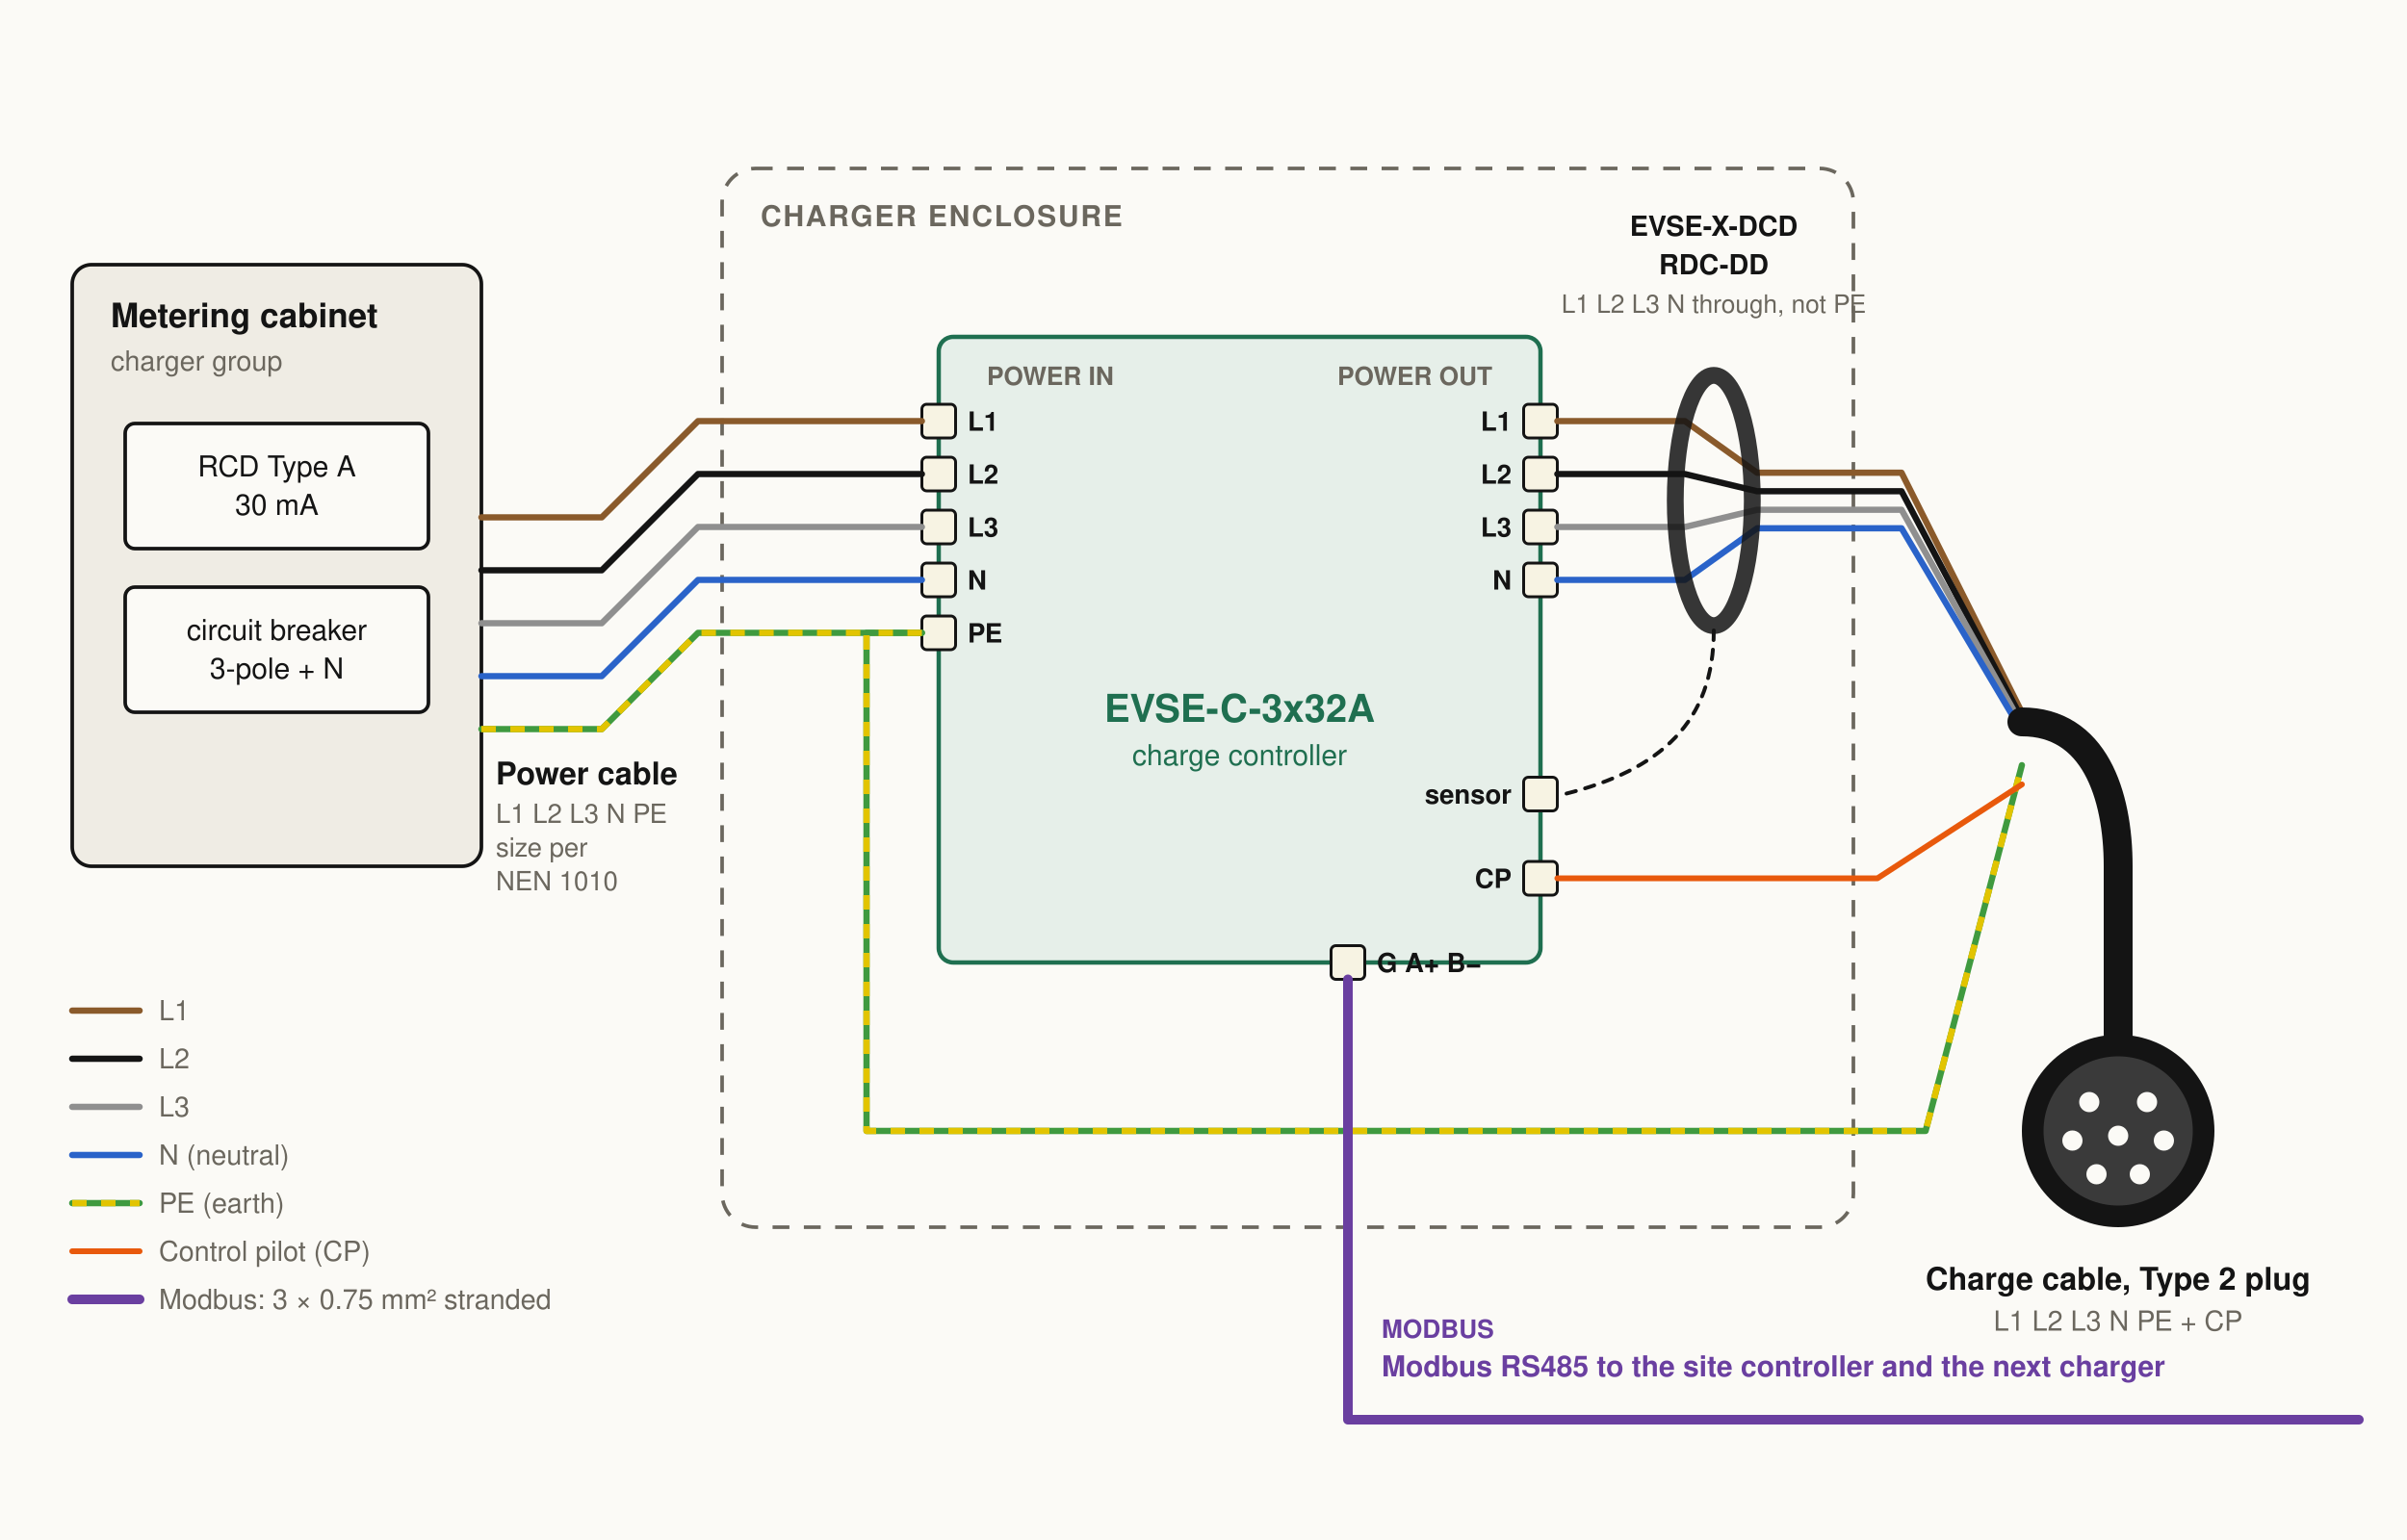
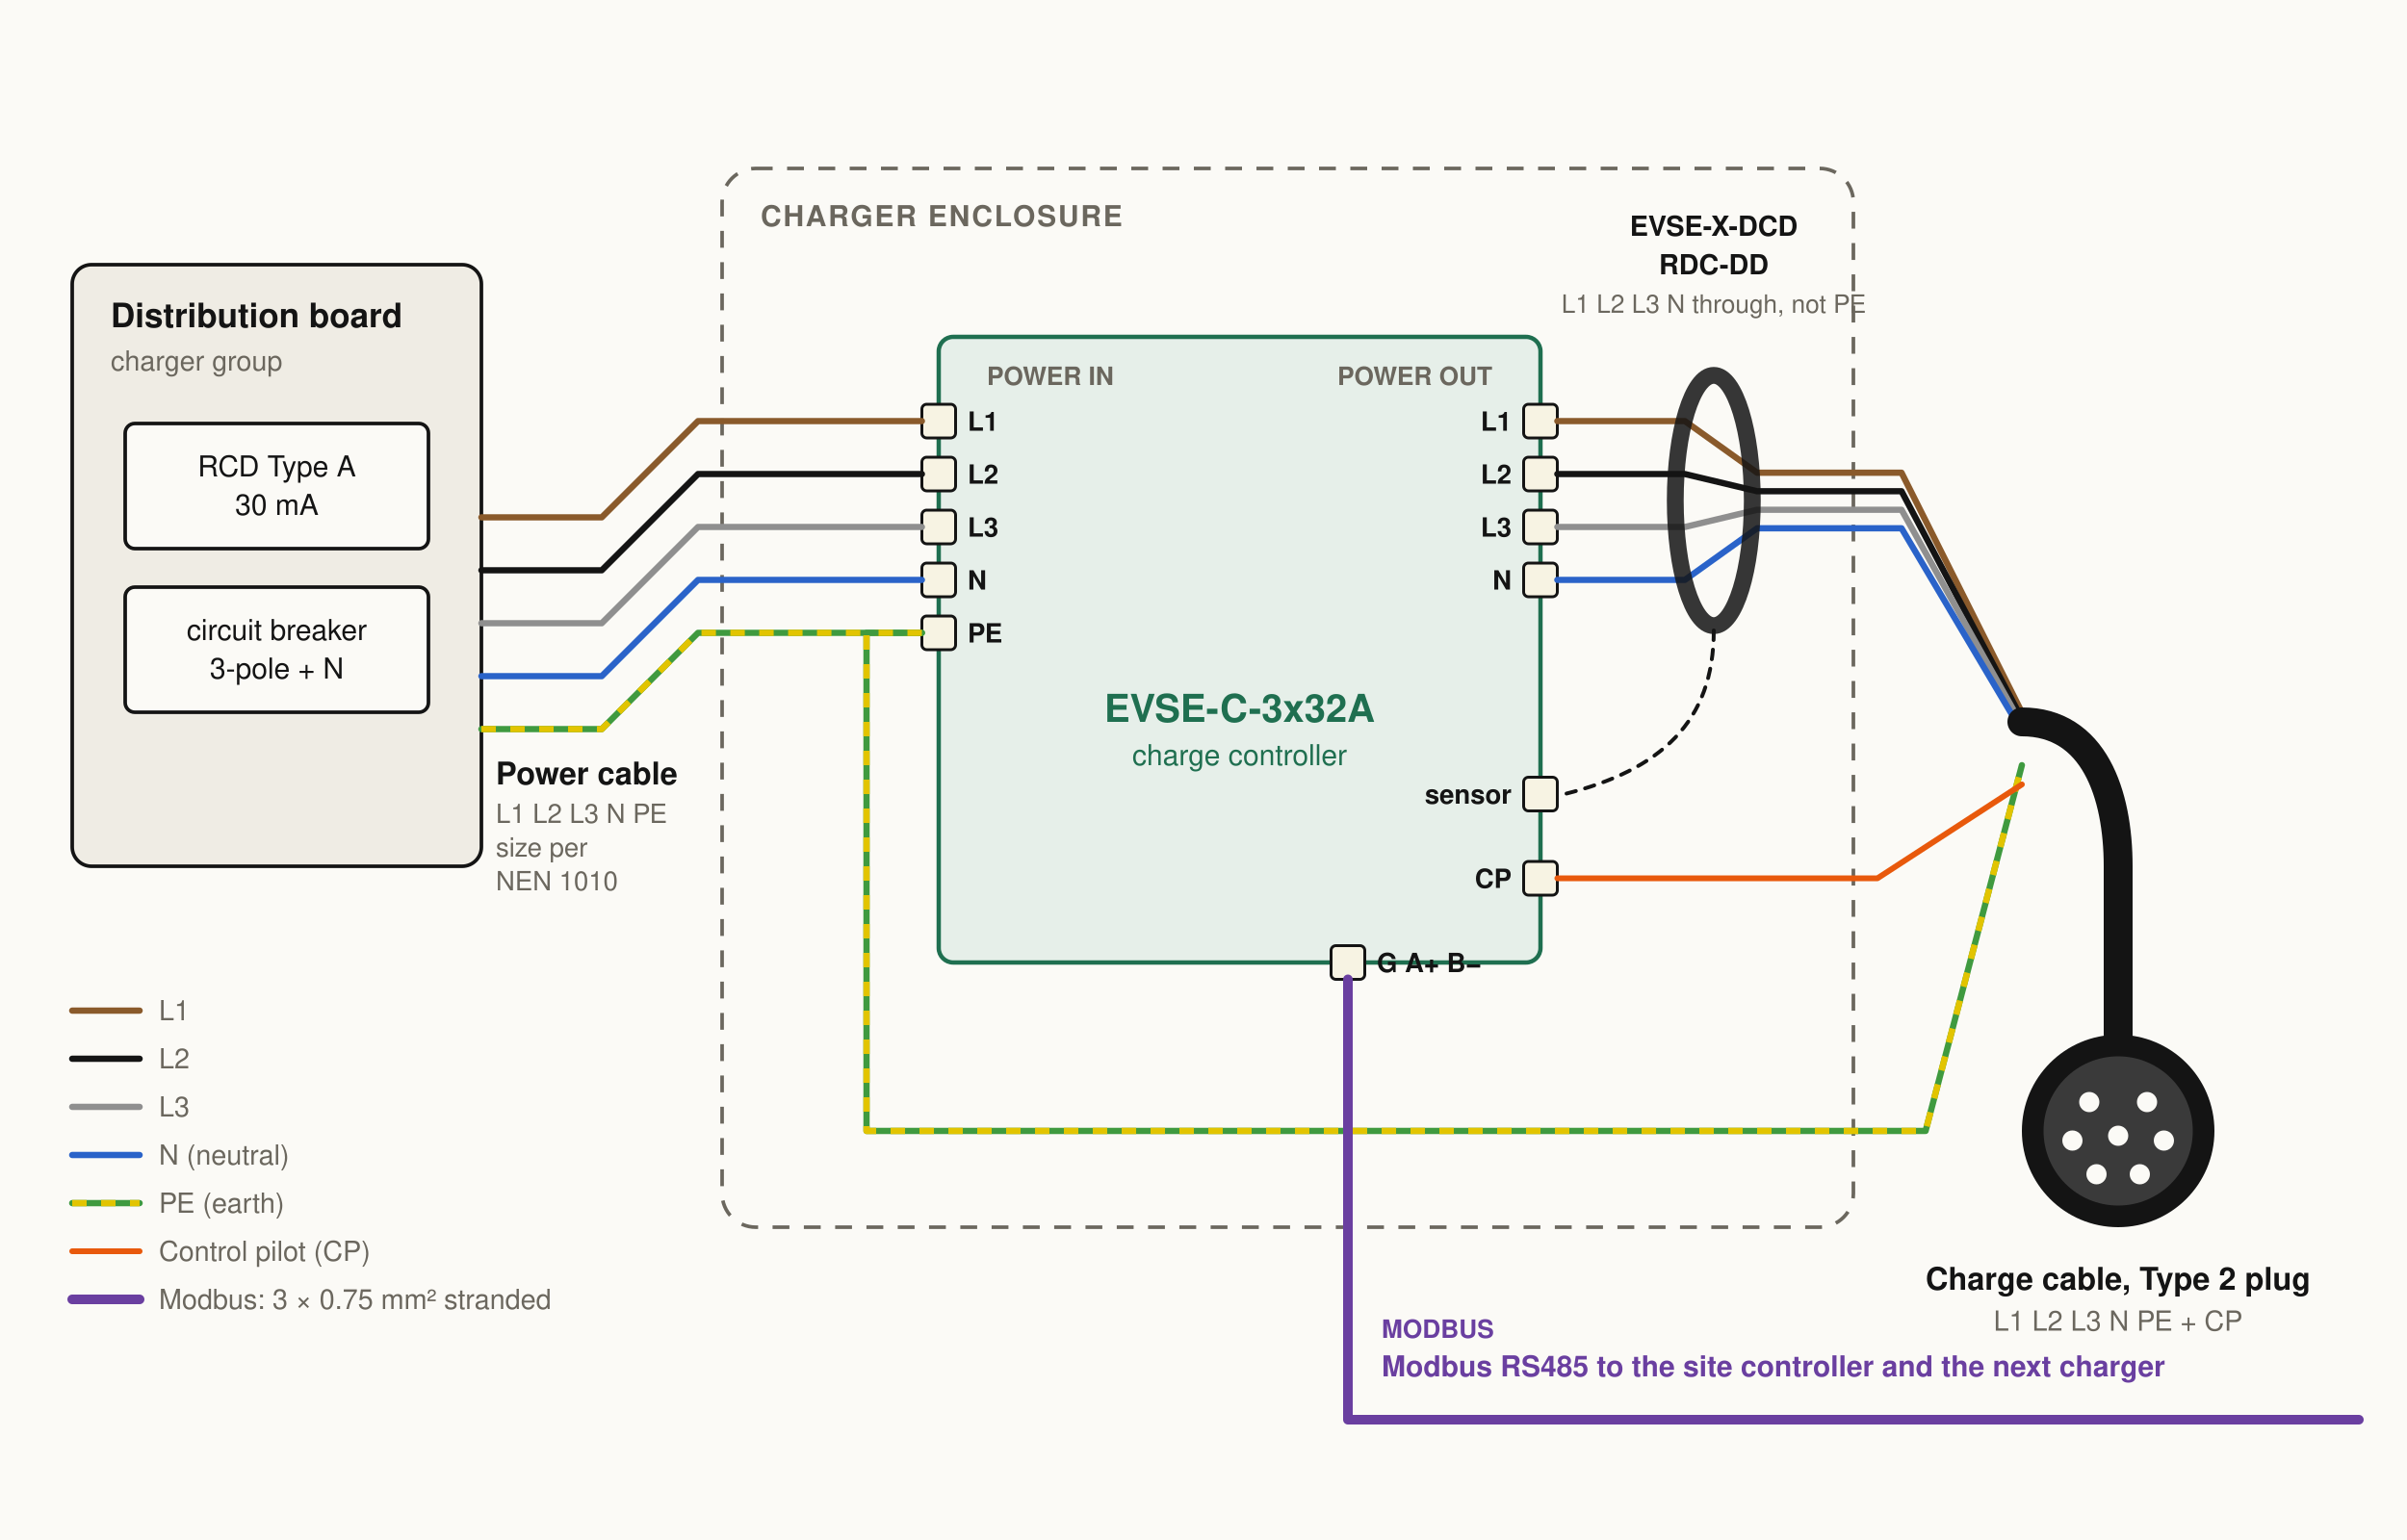
<svg xmlns="http://www.w3.org/2000/svg" viewBox="0 0 1000 640" width="1000" height="640" role="img" aria-labelledby="t d">
  <rect width="1000" height="640" fill="#fbfaf6" />
  <rect x="30" y="110" width="170" height="250" rx="8" fill="#efece4" stroke="#141414" stroke-width="1.5" />
-   <text x="46" y="136" font-family="Archivo, 'Helvetica Neue', Helvetica, Arial, sans-serif" font-size="14" font-weight="700" fill="#141414" text-anchor="start">Metering cabinet</text>
+   <text x="46" y="136" font-family="Archivo, 'Helvetica Neue', Helvetica, Arial, sans-serif" font-size="14" font-weight="700" fill="#141414" text-anchor="start">Distribution board</text>
  <text x="46" y="154" font-family="Archivo, 'Helvetica Neue', Helvetica, Arial, sans-serif" font-size="11.5" font-weight="400" fill="#6b675e" text-anchor="start">charger group</text>
  <rect x="52" y="176" width="126" height="52" rx="4" fill="#fbfaf6" stroke="#141414" stroke-width="1.5" />
  <text x="115" y="198" font-family="Archivo, 'Helvetica Neue', Helvetica, Arial, sans-serif" font-size="12" font-weight="400" fill="#141414" text-anchor="middle">RCD Type A</text>
  <text x="115" y="214" font-family="Archivo, 'Helvetica Neue', Helvetica, Arial, sans-serif" font-size="12" font-weight="400" fill="#141414" text-anchor="middle">30 mA</text>
  <rect x="52" y="244" width="126" height="52" rx="4" fill="#fbfaf6" stroke="#141414" stroke-width="1.5" />
  <text x="115" y="266" font-family="Archivo, 'Helvetica Neue', Helvetica, Arial, sans-serif" font-size="12" font-weight="400" fill="#141414" text-anchor="middle">circuit breaker</text>
  <text x="115" y="282" font-family="Archivo, 'Helvetica Neue', Helvetica, Arial, sans-serif" font-size="12" font-weight="400" fill="#141414" text-anchor="middle">3-pole + N</text>
  <rect x="300" y="70" width="470" height="440" rx="14" fill="none" stroke="#6b675e" stroke-width="1.5" stroke-dasharray="7 6" />
  <text x="316" y="94" font-family="'Archivo Narrow', 'Arial Narrow', Archivo, Helvetica, Arial, sans-serif" font-size="12" font-weight="600" fill="#6b675e" text-anchor="start" letter-spacing="0.06em">CHARGER ENCLOSURE</text>
  <rect x="390" y="140" width="250" height="260" rx="6" fill="#e6efe9" stroke="#1f6f50" stroke-width="1.8" />
  <text x="515" y="300" font-family="Archivo, 'Helvetica Neue', Helvetica, Arial, sans-serif" font-size="16" font-weight="700" fill="#1f6f50" text-anchor="middle">EVSE-C-3x32A</text>
  <text x="515" y="318" font-family="Archivo, 'Helvetica Neue', Helvetica, Arial, sans-serif" font-size="12" font-weight="400" fill="#1f6f50" text-anchor="middle">charge controller</text>
  <rect x="383" y="168" width="14" height="14" rx="2" fill="#f7f3e3" stroke="#141414" stroke-width="1.2" />
  <text x="402" y="179" font-family="'Archivo Narrow', 'Arial Narrow', Archivo, Helvetica, Arial, sans-serif" font-size="11" font-weight="600" fill="#141414" text-anchor="start">L1</text>
  <path d="M200,215 L250,215 L290,175 L383,175" fill="none" stroke="#8a5a2b" stroke-width="2.6" stroke-linecap="round" stroke-linejoin="round" />
  <rect x="383" y="190" width="14" height="14" rx="2" fill="#f7f3e3" stroke="#141414" stroke-width="1.2" />
  <text x="402" y="201" font-family="'Archivo Narrow', 'Arial Narrow', Archivo, Helvetica, Arial, sans-serif" font-size="11" font-weight="600" fill="#141414" text-anchor="start">L2</text>
  <path d="M200,237 L250,237 L290,197 L383,197" fill="none" stroke="#141414" stroke-width="2.6" stroke-linecap="round" stroke-linejoin="round" />
  <rect x="383" y="212" width="14" height="14" rx="2" fill="#f7f3e3" stroke="#141414" stroke-width="1.2" />
  <text x="402" y="223" font-family="'Archivo Narrow', 'Arial Narrow', Archivo, Helvetica, Arial, sans-serif" font-size="11" font-weight="600" fill="#141414" text-anchor="start">L3</text>
  <path d="M200,259 L250,259 L290,219 L383,219" fill="none" stroke="#8f8f8f" stroke-width="2.6" stroke-linecap="round" stroke-linejoin="round" />
  <rect x="383" y="234" width="14" height="14" rx="2" fill="#f7f3e3" stroke="#141414" stroke-width="1.2" />
  <text x="402" y="245" font-family="'Archivo Narrow', 'Arial Narrow', Archivo, Helvetica, Arial, sans-serif" font-size="11" font-weight="600" fill="#141414" text-anchor="start">N</text>
  <path d="M200,281 L250,281 L290,241 L383,241" fill="none" stroke="#2a63c9" stroke-width="2.6" stroke-linecap="round" stroke-linejoin="round" />
  <rect x="383" y="256" width="14" height="14" rx="2" fill="#f7f3e3" stroke="#141414" stroke-width="1.2" />
  <text x="402" y="267" font-family="'Archivo Narrow', 'Arial Narrow', Archivo, Helvetica, Arial, sans-serif" font-size="11" font-weight="600" fill="#141414" text-anchor="start">PE</text>
  <path d="M200,303 L250,303 L290,263 L383,263" fill="none" stroke="#3f9a3f" stroke-width="2.6" stroke-linecap="round" stroke-linejoin="round" />
  <path d="M200,303 L250,303 L290,263 L383,263" fill="none" stroke="#e2c400" stroke-width="2.6" stroke-linecap="butt" stroke-linejoin="round" stroke-dasharray="6 6" />
  <text x="206" y="326" font-family="Archivo, 'Helvetica Neue', Helvetica, Arial, sans-serif" font-size="13" font-weight="700" fill="#141414" text-anchor="start">Power cable</text>
  <text x="206" y="342" font-family="Archivo, 'Helvetica Neue', Helvetica, Arial, sans-serif" font-size="11" font-weight="400" fill="#6b675e" text-anchor="start">L1 L2 L3 N PE</text>
  <text x="206" y="356" font-family="Archivo, 'Helvetica Neue', Helvetica, Arial, sans-serif" font-size="11" font-weight="400" fill="#6b675e" text-anchor="start">size per</text>
  <text x="206" y="370" font-family="Archivo, 'Helvetica Neue', Helvetica, Arial, sans-serif" font-size="11" font-weight="400" fill="#6b675e" text-anchor="start">NEN 1010</text>
  <text x="410" y="160" font-family="'Archivo Narrow', 'Arial Narrow', Archivo, Helvetica, Arial, sans-serif" font-size="10.5" font-weight="600" fill="#6b675e" text-anchor="start">POWER IN</text>
  <text x="620" y="160" font-family="'Archivo Narrow', 'Arial Narrow', Archivo, Helvetica, Arial, sans-serif" font-size="10.5" font-weight="600" fill="#6b675e" text-anchor="end">POWER OUT</text>
  <rect x="633" y="168" width="14" height="14" rx="2" fill="#f7f3e3" stroke="#141414" stroke-width="1.2" />
  <text x="628" y="179" font-family="'Archivo Narrow', 'Arial Narrow', Archivo, Helvetica, Arial, sans-serif" font-size="11" font-weight="600" fill="#141414" text-anchor="end">L1</text>
  <path d="M647,175 L700,175 L730,196.45 L790,196.45 L840,296.04" fill="none" stroke="#8a5a2b" stroke-width="2.6" stroke-linecap="round" stroke-linejoin="round" />
  <rect x="633" y="190" width="14" height="14" rx="2" fill="#f7f3e3" stroke="#141414" stroke-width="1.2" />
  <text x="628" y="201" font-family="'Archivo Narrow', 'Arial Narrow', Archivo, Helvetica, Arial, sans-serif" font-size="11" font-weight="600" fill="#141414" text-anchor="end">L2</text>
  <path d="M647,197 L700,197 L730,204.15 L790,204.15 L840,298.68" fill="none" stroke="#141414" stroke-width="2.6" stroke-linecap="round" stroke-linejoin="round" />
  <rect x="633" y="212" width="14" height="14" rx="2" fill="#f7f3e3" stroke="#141414" stroke-width="1.2" />
  <text x="628" y="223" font-family="'Archivo Narrow', 'Arial Narrow', Archivo, Helvetica, Arial, sans-serif" font-size="11" font-weight="600" fill="#141414" text-anchor="end">L3</text>
  <path d="M647,219 L700,219 L730,211.85 L790,211.85 L840,301.32" fill="none" stroke="#8f8f8f" stroke-width="2.6" stroke-linecap="round" stroke-linejoin="round" />
  <rect x="633" y="234" width="14" height="14" rx="2" fill="#f7f3e3" stroke="#141414" stroke-width="1.2" />
  <text x="628" y="245" font-family="'Archivo Narrow', 'Arial Narrow', Archivo, Helvetica, Arial, sans-serif" font-size="11" font-weight="600" fill="#141414" text-anchor="end">N</text>
  <path d="M647,241 L700,241 L730,219.55 L790,219.55 L840,303.96" fill="none" stroke="#2a63c9" stroke-width="2.6" stroke-linecap="round" stroke-linejoin="round" />
  <ellipse cx="712" cy="208" rx="16" ry="52" fill="none" stroke="#141414" stroke-width="7" opacity=".85" />
  <text x="712" y="98" font-family="Archivo, 'Helvetica Neue', Helvetica, Arial, sans-serif" font-size="11.5" font-weight="600" fill="#141414" text-anchor="middle">EVSE-X-DCD</text>
  <text x="712" y="114" font-family="Archivo, 'Helvetica Neue', Helvetica, Arial, sans-serif" font-size="11.5" font-weight="600" fill="#141414" text-anchor="middle">RDC-DD</text>
  <text x="712" y="130" font-family="Archivo, 'Helvetica Neue', Helvetica, Arial, sans-serif" font-size="10.5" font-weight="400" fill="#6b675e" text-anchor="middle">L1 L2 L3 N through, not PE</text>
  <path d="M712,262 C712,300 690,320 650,330" fill="none" stroke="#141414" stroke-width="1.6" stroke-linecap="round" stroke-linejoin="round" stroke-dasharray="4 4" />
  <rect x="633" y="323" width="14" height="14" rx="2" fill="#f7f3e3" stroke="#141414" stroke-width="1.2" />
  <text x="628" y="334" font-family="'Archivo Narrow', 'Arial Narrow', Archivo, Helvetica, Arial, sans-serif" font-size="11" font-weight="600" fill="#141414" text-anchor="end">sensor</text>
  <path d="M383,263 L360,263 L360,470 L800,470 L840,318" fill="none" stroke="#3f9a3f" stroke-width="2.6" stroke-linecap="round" stroke-linejoin="round" />
  <path d="M383,263 L360,263 L360,470 L800,470 L840,318" fill="none" stroke="#e2c400" stroke-width="2.6" stroke-linecap="butt" stroke-linejoin="round" stroke-dasharray="6 6" />
  <rect x="633" y="358" width="14" height="14" rx="2" fill="#f7f3e3" stroke="#141414" stroke-width="1.2" />
  <text x="628" y="369" font-family="'Archivo Narrow', 'Arial Narrow', Archivo, Helvetica, Arial, sans-serif" font-size="11" font-weight="600" fill="#141414" text-anchor="end">CP</text>
  <path d="M647,365 L780,365 L840,326" fill="none" stroke="#e8590c" stroke-width="2.4" stroke-linecap="round" stroke-linejoin="round" />
  <path d="M840,300 C870,300 880,330 880,360 L880,430" fill="none" stroke="#141414" stroke-width="12" stroke-linecap="round" stroke-linejoin="round" />
  <circle cx="880" cy="470" r="40" fill="#141414" />
  <circle cx="880" cy="470" r="31" fill="#3a3a3a" />
  <circle cx="868" cy="458" r="4.2" fill="#fbfaf6" />
  <circle cx="892" cy="458" r="4.2" fill="#fbfaf6" />
  <circle cx="861" cy="474" r="4.2" fill="#fbfaf6" />
  <circle cx="880" cy="472" r="4.2" fill="#fbfaf6" />
  <circle cx="899" cy="474" r="4.2" fill="#fbfaf6" />
  <circle cx="871" cy="488" r="4.2" fill="#fbfaf6" />
  <circle cx="889" cy="488" r="4.2" fill="#fbfaf6" />
  <text x="880" y="536" font-family="Archivo, 'Helvetica Neue', Helvetica, Arial, sans-serif" font-size="13" font-weight="700" fill="#141414" text-anchor="middle">Charge cable, Type 2 plug</text>
  <text x="880" y="553" font-family="Archivo, 'Helvetica Neue', Helvetica, Arial, sans-serif" font-size="11.5" font-weight="400" fill="#6b675e" text-anchor="middle">L1 L2 L3 N PE + CP</text>
  <rect x="553" y="393" width="14" height="14" rx="2" fill="#f7f3e3" stroke="#141414" stroke-width="1.2" />
  <text x="572" y="404" font-family="'Archivo Narrow', 'Arial Narrow', Archivo, Helvetica, Arial, sans-serif" font-size="11" font-weight="600" fill="#141414" text-anchor="start">G A+ B−</text>
  <path d="M560,407 L560,590 L980,590" fill="none" stroke="#6a3fa0" stroke-width="4" stroke-linecap="round" stroke-linejoin="round" />
  <text x="574" y="572" font-family="Archivo, 'Helvetica Neue', Helvetica, Arial, sans-serif" font-size="12" font-weight="700" fill="#6a3fa0" text-anchor="start">Modbus RS485 to the site controller and the next charger</text>
  <text x="574" y="556" font-family="'Archivo Narrow', 'Arial Narrow', Archivo, Helvetica, Arial, sans-serif" font-size="10.5" font-weight="600" fill="#6a3fa0" text-anchor="start">MODBUS</text>
  <path d="M30,420 L58,420" fill="none" stroke="#8a5a2b" stroke-width="2.6" stroke-linecap="round" stroke-linejoin="round" />
  <text x="66" y="424" font-family="Archivo, 'Helvetica Neue', Helvetica, Arial, sans-serif" font-size="11.5" font-weight="400" fill="#6b675e" text-anchor="start">L1</text>
  <path d="M30,440 L58,440" fill="none" stroke="#141414" stroke-width="2.6" stroke-linecap="round" stroke-linejoin="round" />
  <text x="66" y="444" font-family="Archivo, 'Helvetica Neue', Helvetica, Arial, sans-serif" font-size="11.5" font-weight="400" fill="#6b675e" text-anchor="start">L2</text>
  <path d="M30,460 L58,460" fill="none" stroke="#8f8f8f" stroke-width="2.6" stroke-linecap="round" stroke-linejoin="round" />
  <text x="66" y="464" font-family="Archivo, 'Helvetica Neue', Helvetica, Arial, sans-serif" font-size="11.5" font-weight="400" fill="#6b675e" text-anchor="start">L3</text>
  <path d="M30,480 L58,480" fill="none" stroke="#2a63c9" stroke-width="2.6" stroke-linecap="round" stroke-linejoin="round" />
  <text x="66" y="484" font-family="Archivo, 'Helvetica Neue', Helvetica, Arial, sans-serif" font-size="11.5" font-weight="400" fill="#6b675e" text-anchor="start">N (neutral)</text>
  <path d="M30,500 L58,500" fill="none" stroke="#3f9a3f" stroke-width="2.6" stroke-linecap="round" stroke-linejoin="round" />
  <path d="M30,500 L58,500" fill="none" stroke="#e2c400" stroke-width="2.6" stroke-linecap="butt" stroke-linejoin="round" stroke-dasharray="6 6" />
  <text x="66" y="504" font-family="Archivo, 'Helvetica Neue', Helvetica, Arial, sans-serif" font-size="11.5" font-weight="400" fill="#6b675e" text-anchor="start">PE (earth)</text>
  <path d="M30,520 L58,520" fill="none" stroke="#e8590c" stroke-width="2.4" stroke-linecap="round" stroke-linejoin="round" />
  <text x="66" y="524" font-family="Archivo, 'Helvetica Neue', Helvetica, Arial, sans-serif" font-size="11.5" font-weight="400" fill="#6b675e" text-anchor="start">Control pilot (CP)</text>
  <path d="M30,540 L58,540" fill="none" stroke="#6a3fa0" stroke-width="4" stroke-linecap="round" stroke-linejoin="round" />
  <text x="66" y="544" font-family="Archivo, 'Helvetica Neue', Helvetica, Arial, sans-serif" font-size="11.5" font-weight="400" fill="#6b675e" text-anchor="start">Modbus: 3 × 0.75 mm² stranded</text>
</svg>
